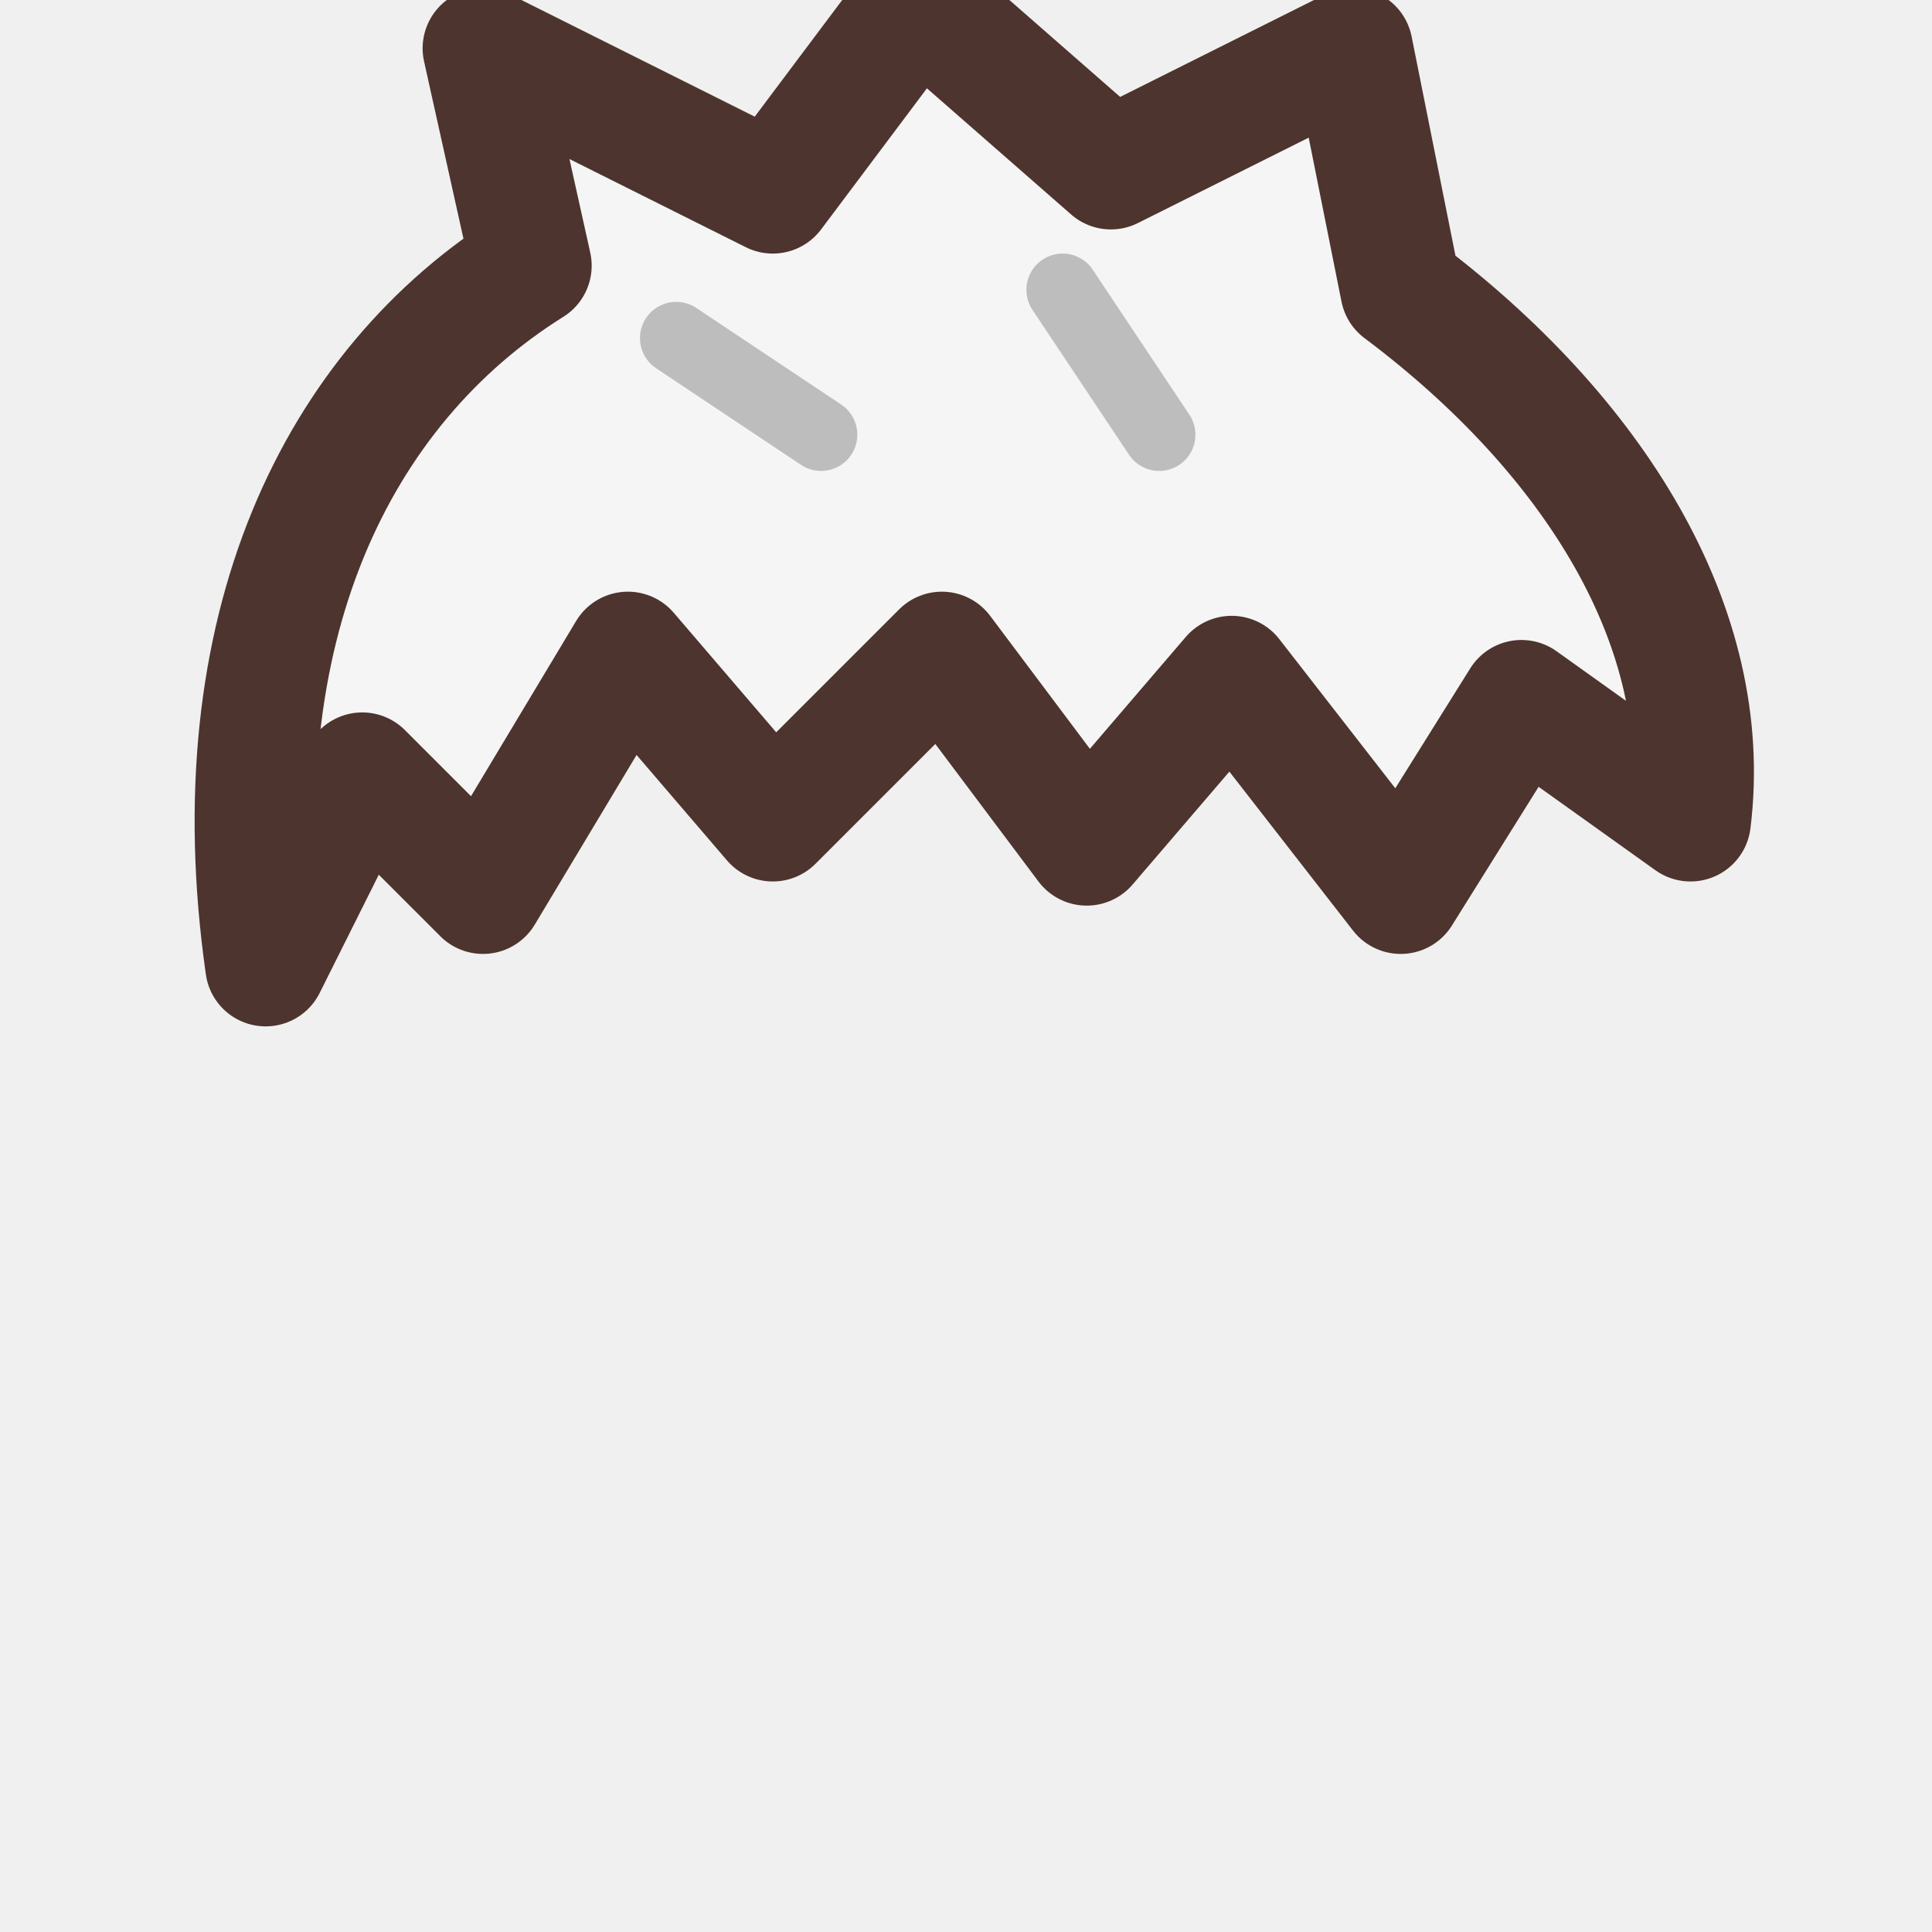
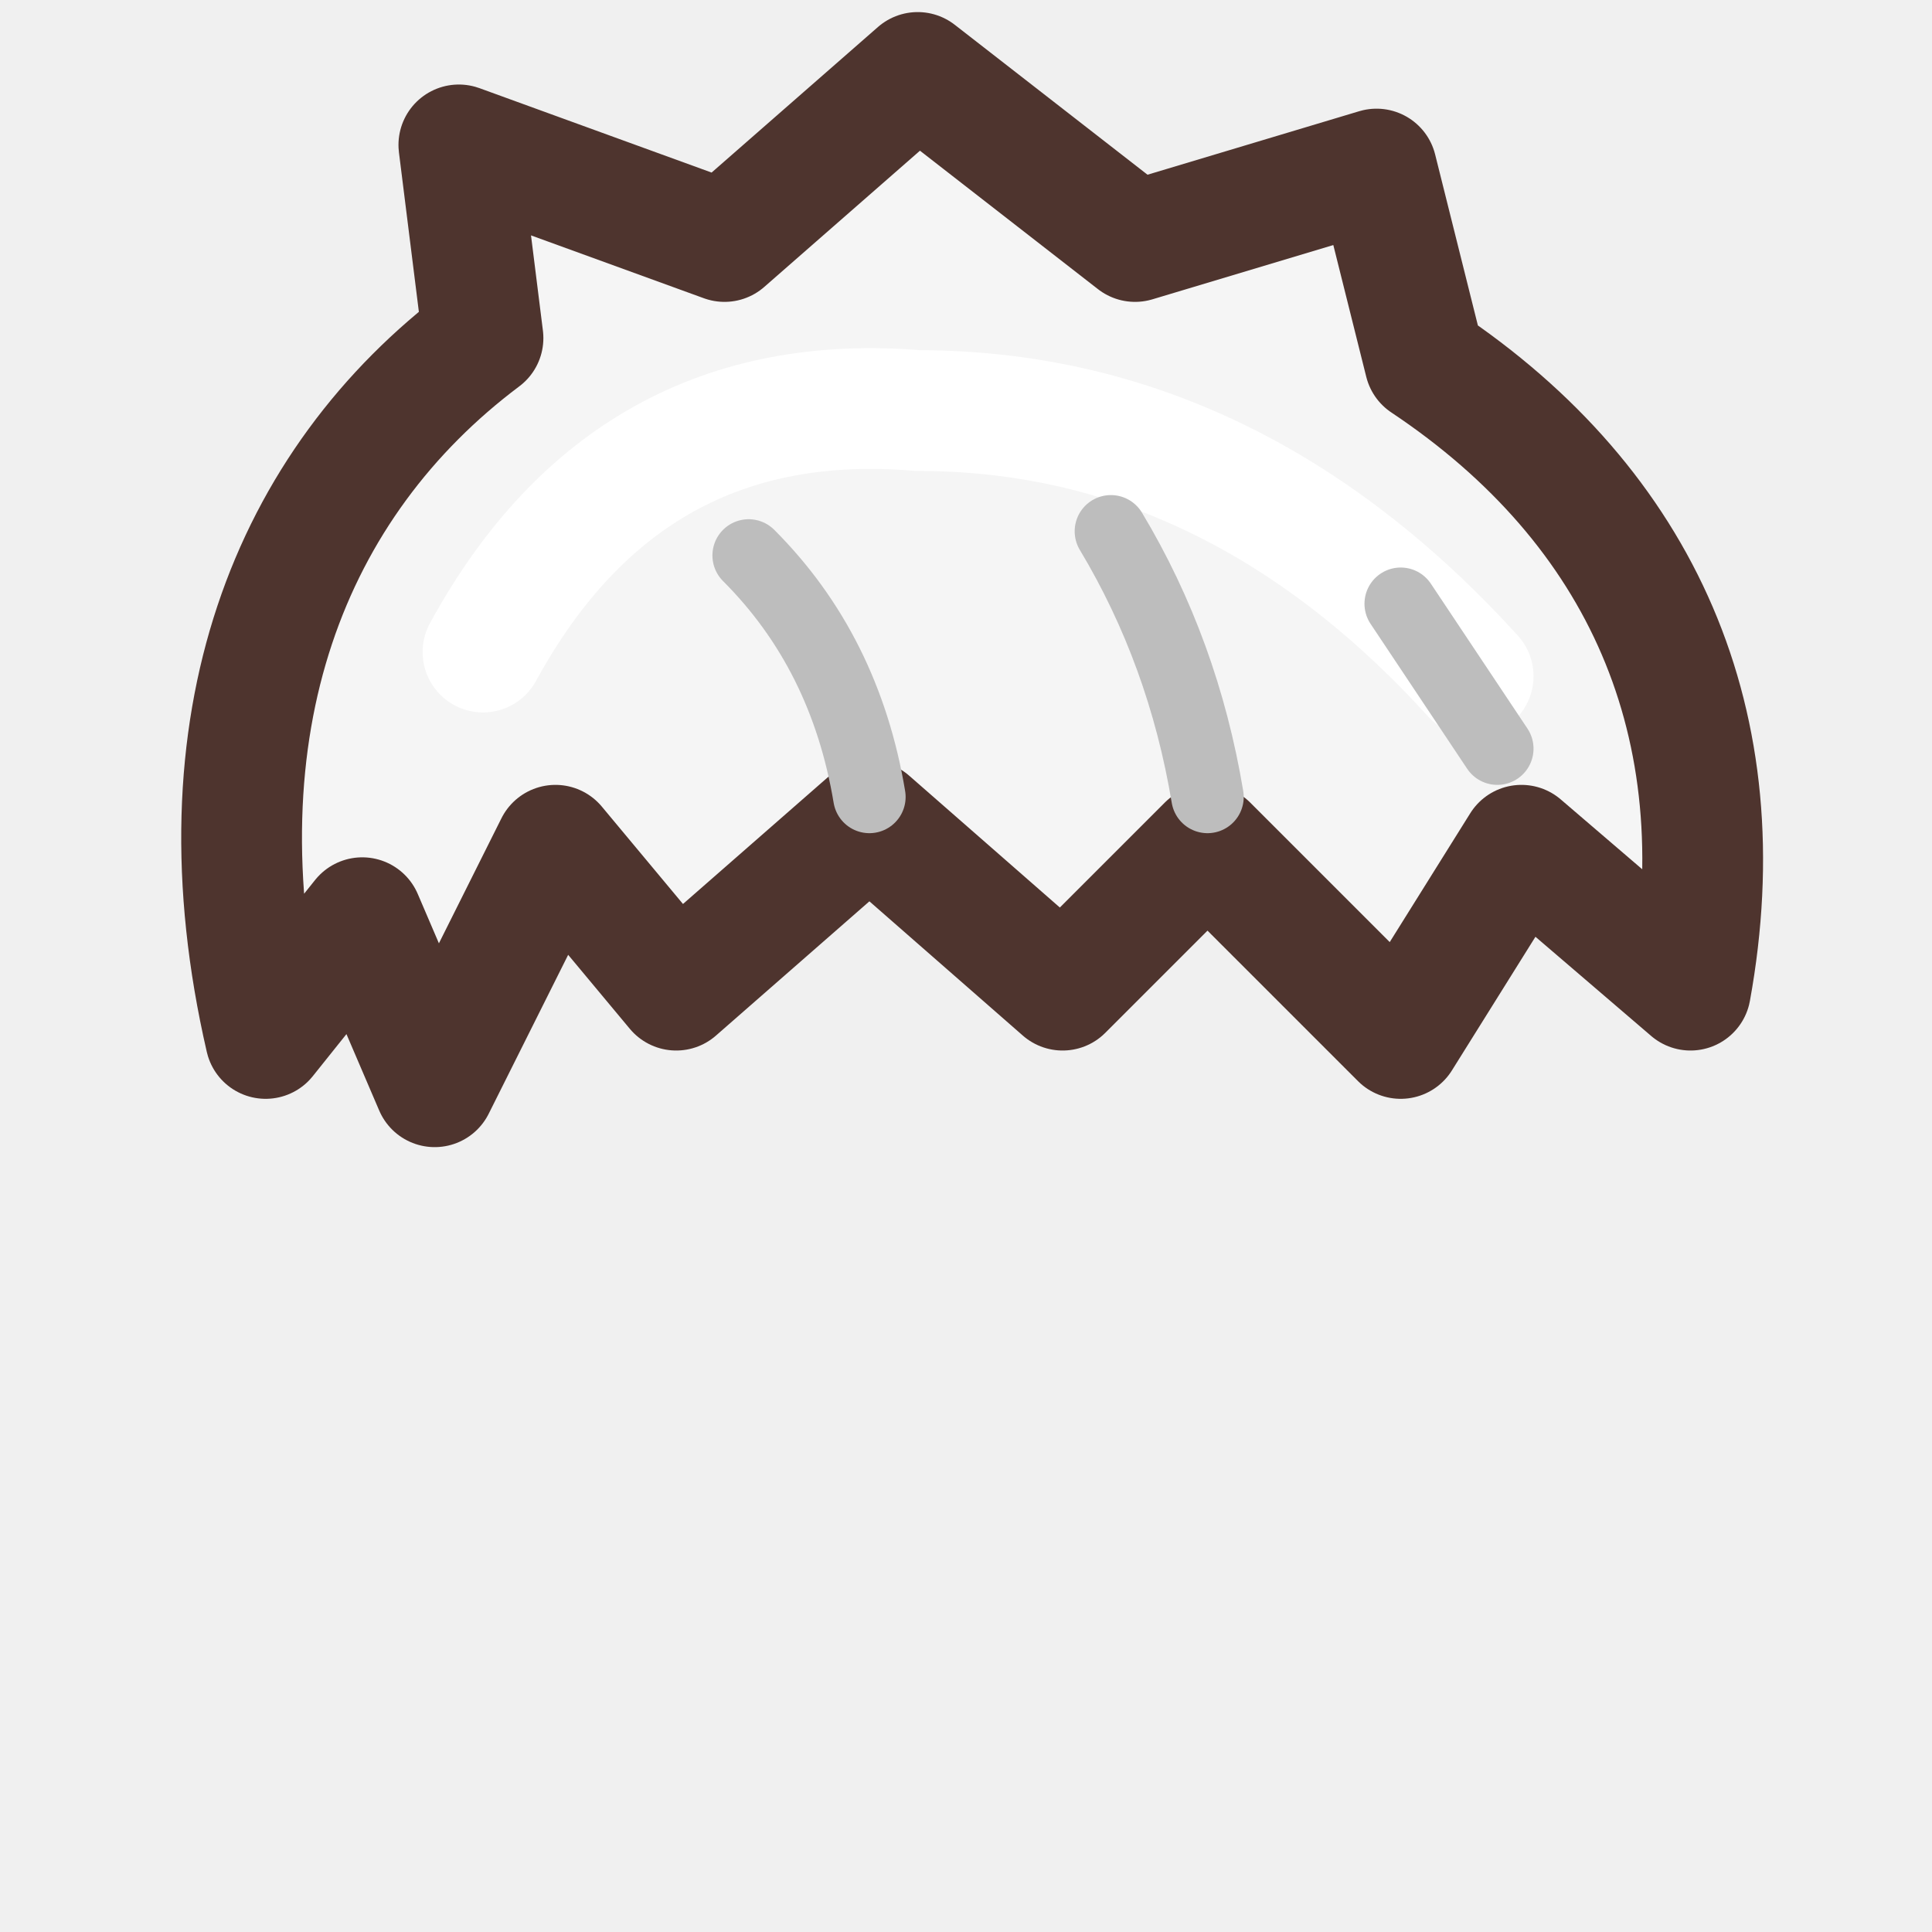
<svg xmlns="http://www.w3.org/2000/svg" width="80" height="80" viewBox="0 0 80 80">
-   <path d="M11 40 C9 26 14 16 22 11 L20 2 L32 8 L38 0 L46 7 L56 2 L58 12 C66 18 71 26 70 34 L63 29 L58 37 L51 28 L45 35 L39 27 L32 34 L26 27 L20 37 L15 32 Z" fill="#F5F5F5" stroke="#4E342E" stroke-width="5" stroke-linejoin="round" />
-   <path d="M28 14 L34 18 M44 12 L48 18" fill="none" stroke="#BDBDBD" stroke-width="3" stroke-linecap="round" />
+   <path d="M11 43 C8 30 12 20 20 14 L19 6 L30 10 L38 3 L47 10 L57 7 L59 15 C68 21 72 30 70 41 L63 35 L58 43 L50 35 L44 41 L36 34 L28 41 L23 35 L18 45 L15 38 Z" fill="#F5F5F5" stroke="#4E342E" stroke-width="5" stroke-linejoin="round" />
+   <path d="M20 27 Q26 16 38 17 Q51 17 61 28" fill="none" stroke="#FFFFFF" stroke-width="5" stroke-linecap="round" />
+   <path d="M31 23 Q35 27 36 33 M46 22 Q49 27 50 33 M58 25 L62 31" fill="none" stroke="#BDBDBD" stroke-width="3" stroke-linecap="round" />
</svg>
